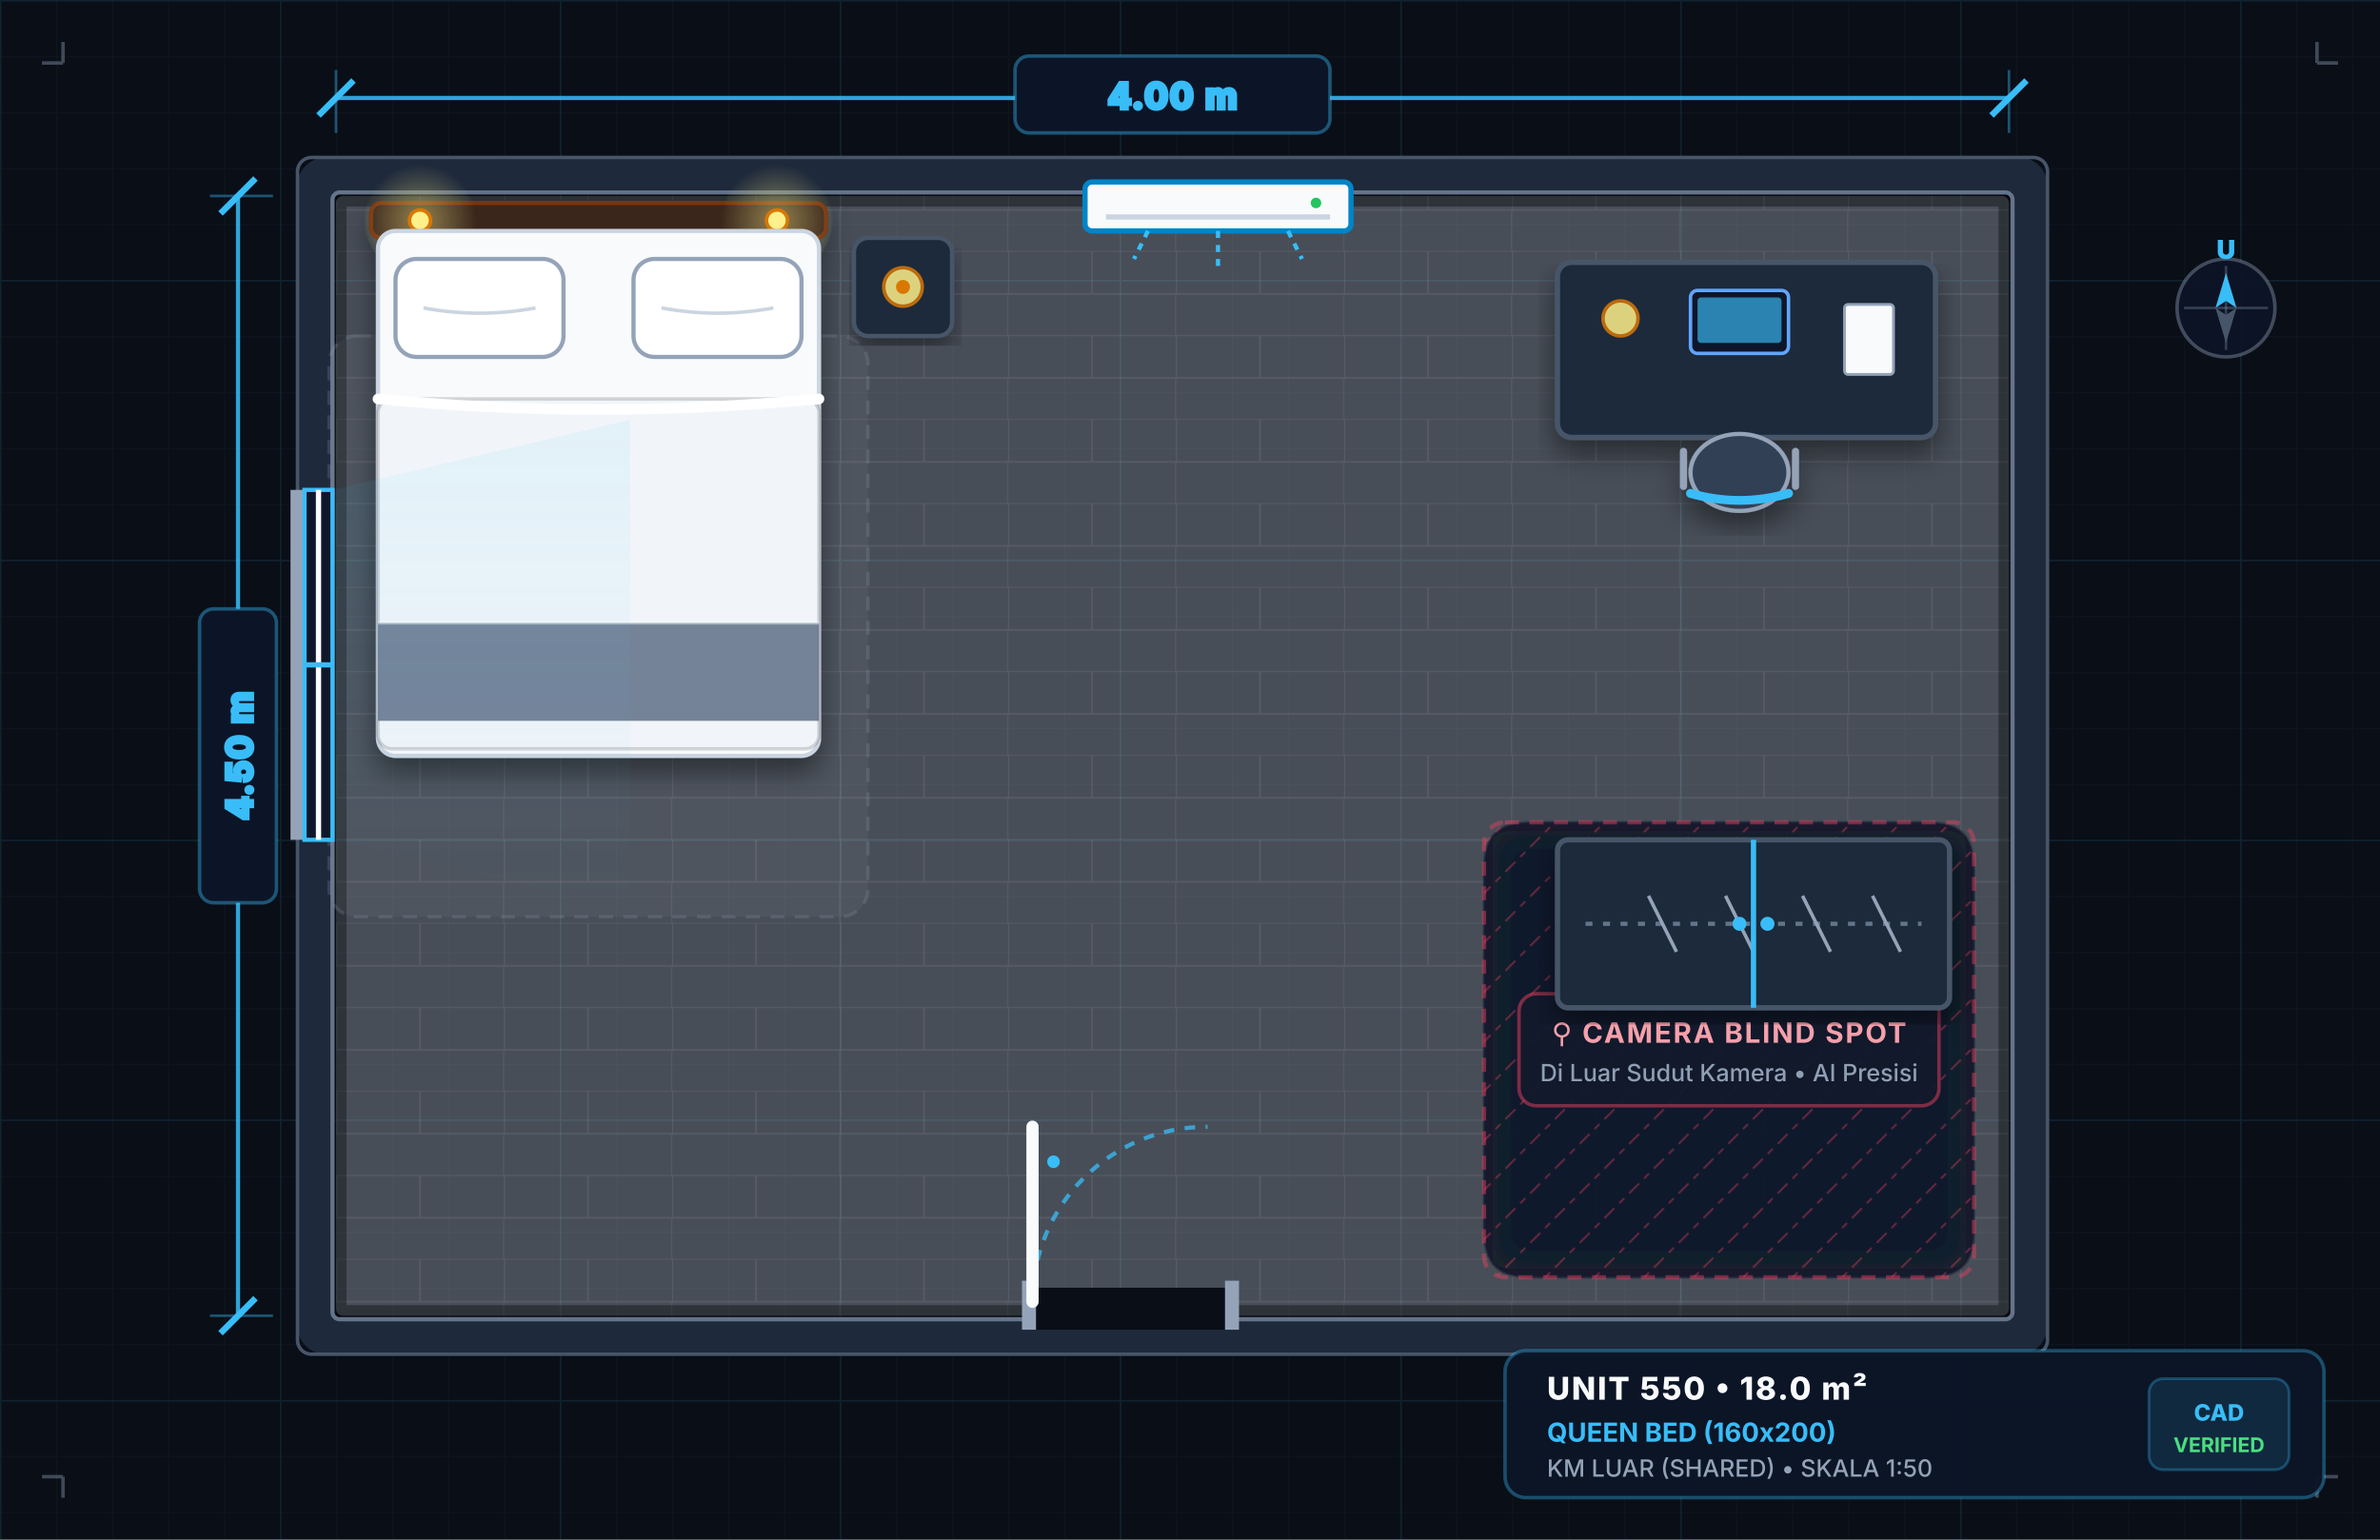
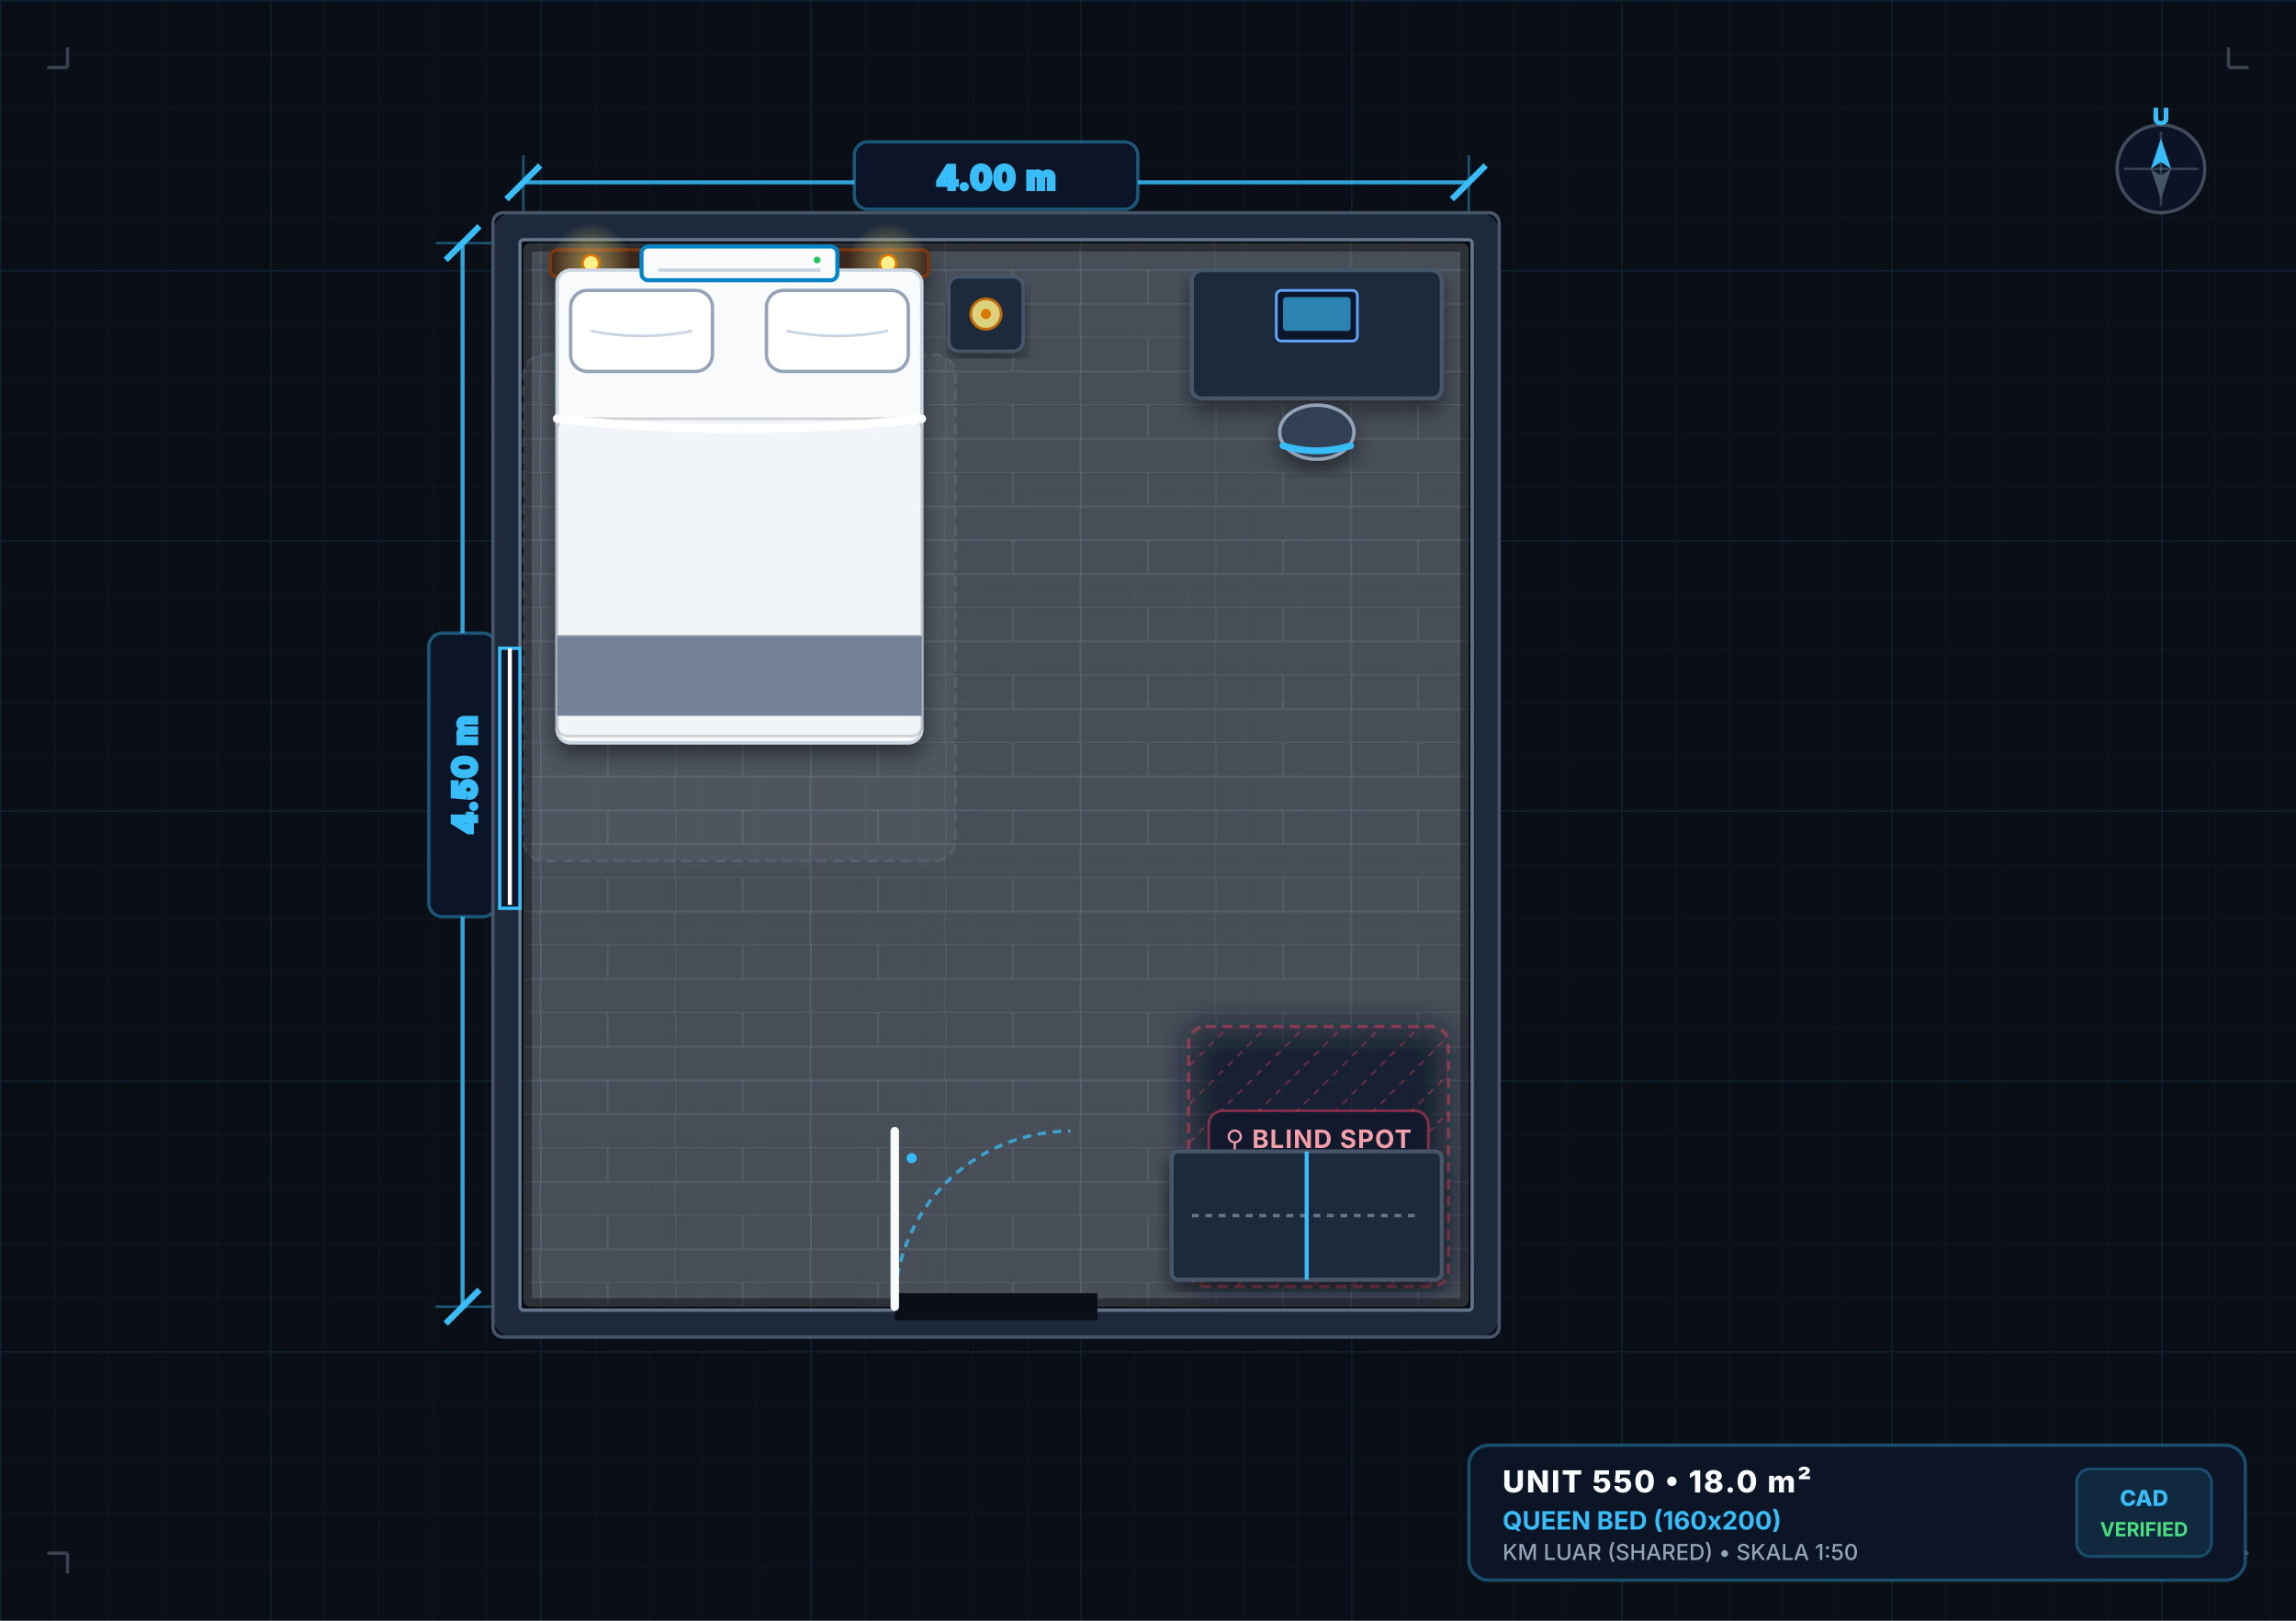
- <svg xmlns="http://www.w3.org/2000/svg" viewBox="0 0 680 440" width="100%" height="100%" style="background:#090e17; border-radius:14px; font-family:'Inter',system-ui,-apple-system,sans-serif;">
+ <svg xmlns="http://www.w3.org/2000/svg" viewBox="0 0 680 480" width="100%" height="100%" style="background:#090e17; border-radius:14px; font-family:'Inter',system-ui,-apple-system,sans-serif;">
  <defs>
    <pattern id="grid_cad_250" width="16" height="16" patternUnits="userSpaceOnUse">
      <path d="M 16 0 L 0 0 0 16" fill="none" stroke="rgba(148, 163, 184, 0.04)" stroke-width="0.75" />
    </pattern>
    <pattern id="grid_major_250" width="80" height="80" patternUnits="userSpaceOnUse">
-       <path d="M 80 0 L 0 0 0 80" fill="none" stroke="rgba(56, 189, 248, 0.08)" stroke-width="1" />
+       <path d="M 80 0 L 0 0 0 80" fill="none" stroke="rgba(56, 189, 248, 0.07)" stroke-width="1" />
    </pattern>
-     <pattern id="parquet_250" width="48" height="24" patternUnits="userSpaceOnUse">
-       <rect width="48" height="24" fill="#cbd5e1" fill-opacity="0.32" />
-       <path d="M 0 12 L 48 12 M 24 0 L 24 12 M 0 24 L 48 24 M 48 12 L 48 24 M 0 0 L 0 12" fill="none" stroke="rgba(255, 255, 255, 0.07)" stroke-width="0.6" />
+     <pattern id="parquet_250" width="40" height="20" patternUnits="userSpaceOnUse">
+       <rect width="40" height="20" fill="#cbd5e1" fill-opacity="0.32" />
+       <path d="M 0 10 L 40 10 M 20 0 L 20 10 M 0 20 L 40 20 M 40 10 L 40 20 M 0 0 L 0 10" fill="none" stroke="rgba(255, 255, 255, 0.08)" stroke-width="0.6" />
    </pattern>
-     <pattern id="bm_tile_250" width="14" height="14" patternUnits="userSpaceOnUse">
-       <rect width="14" height="14" fill="#0f2338" />
-       <path d="M 14 0 L 0 0 0 14" fill="none" stroke="rgba(56, 189, 248, 0.22)" stroke-width="0.6" />
+     <pattern id="bm_tile_250" width="12" height="12" patternUnits="userSpaceOnUse">
+       <rect width="12" height="12" fill="#0f2338" />
+       <path d="M 12 0 L 0 0 0 12" fill="none" stroke="rgba(56, 189, 248, 0.22)" stroke-width="0.6" />
    </pattern>
    <filter id="frost_blur_250" x="-10%" y="-10%" width="120%" height="120%">
-       <feGaussianBlur stdDeviation="5" result="blur" />
-       <feColorMatrix type="matrix" values="1 0 0 0 0  0 1 0 0 0  0 0 1 0 0  0 0 0 18 -7" />
+       <feGaussianBlur stdDeviation="4.5" result="blur" />
    </filter>
-     <pattern id="blind_hatch_250" width="10" height="10" patternTransform="rotate(45 0 0)" patternUnits="userSpaceOnUse">
-       <line x1="0" y1="0" x2="0" y2="10" stroke="rgba(244, 63, 94, 0.35)" stroke-width="1.2" stroke-dasharray="2 2" />
+     <pattern id="blind_hatch_250" width="8" height="8" patternTransform="rotate(45 0 0)" patternUnits="userSpaceOnUse">
+       <line x1="0" y1="0" x2="0" y2="8" stroke="rgba(244, 63, 94, 0.35)" stroke-width="1.2" stroke-dasharray="2 2" />
    </pattern>
-     <linearGradient id="win_light_250" x1="0%" y1="0%" x2="0%" y2="100%">
-       <stop offset="0%" stop-color="#38bdf8" stop-opacity="0.18" />
-       <stop offset="100%" stop-color="#38bdf8" stop-opacity="0.0" />
-     </linearGradient>
    <radialGradient id="lamp_glow_250">
-       <stop offset="0%" stop-color="#fef08a" stop-opacity="0.45" />
+       <stop offset="0%" stop-color="#fef08a" stop-opacity="0.5" />
      <stop offset="100%" stop-color="#fef08a" stop-opacity="0" />
    </radialGradient>
    <filter id="drop_shadow_250" x="-5%" y="-5%" width="115%" height="115%">
-       <feDropShadow dx="0" dy="4" stdDeviation="4" flood-color="#000000" flood-opacity="0.45" />
+       <feDropShadow dx="0" dy="3" stdDeviation="3" flood-color="#000000" flood-opacity="0.45" />
    </filter>
  </defs>
-   <rect width="680" height="440" fill="#090e17" />
-   <rect width="680" height="440" fill="url(#grid_cad_250)" />
-   <rect width="680" height="440" fill="url(#grid_major_250)" />
-   <g stroke="rgba(148, 163, 184, 0.4)" stroke-width="1">
-     <path d="M 12 18 L 18 18 M 18 12 L 18 18" />
-     <path d="M 668 18 L 662 18 M 662 12 L 662 18" />
-     <path d="M 12 422 L 18 422 M 18 428 L 18 422" />
-     <path d="M 668 422 L 662 422 M 662 428 L 662 422" />
+   <rect width="680" height="480" fill="#090e17" />
+   <rect width="680" height="480" fill="url(#grid_cad_250)" />
+   <rect width="680" height="480" fill="url(#grid_major_250)" />
+   <g stroke="rgba(148, 163, 184, 0.35)" stroke-width="1">
+     <path d="M 14 20 L 20 20 M 20 14 L 20 20" />
+     <path d="M 666 20 L 660 20 M 660 14 L 660 20" />
+     <path d="M 14 460 L 20 460 M 20 466 L 20 460" />
+     <path d="M 666 460 L 660 460 M 660 466 L 660 460" />
  </g>
  <g stroke="#38bdf8" stroke-width="1.2">
-     <line x1="96" y1="28" x2="574" y2="28" opacity="0.85" />
-     <line x1="91" y1="33" x2="101" y2="23" stroke-width="1.8" />
-     <line x1="569" y1="33" x2="579" y2="23" stroke-width="1.8" />
-     <line x1="96" y1="38" x2="96" y2="20" opacity="0.4" stroke-width="0.75" />
-     <line x1="574" y1="38" x2="574" y2="20" opacity="0.4" stroke-width="0.75" />
-     <rect x="290" y="16" width="90" height="22" rx="4" fill="#0c1527" stroke="rgba(56, 189, 248, 0.4)" stroke-width="1" />
-     <text x="335" y="31" fill="#38bdf8" font-size="10" font-weight="700" text-anchor="middle" letter-spacing="0.5">
+     <line x1="155" y1="54" x2="435" y2="54" opacity="0.85" />
+     <line x1="150" y1="59" x2="160" y2="49" stroke-width="1.8" />
+     <line x1="430" y1="59" x2="440" y2="49" stroke-width="1.8" />
+     <line x1="155" y1="66" x2="155" y2="46" opacity="0.4" stroke-width="0.75" />
+     <line x1="435" y1="66" x2="435" y2="46" opacity="0.4" stroke-width="0.75" />
+     <rect x="253.0" y="42" width="84" height="20" rx="4" fill="#0c1527" stroke="rgba(56, 189, 248, 0.4)" stroke-width="1" />
+     <text x="295.0" y="56" fill="#38bdf8" font-size="9.5" font-weight="700" text-anchor="middle" letter-spacing="0.5">
      4.00 m
    </text>
  </g>
  <g stroke="#38bdf8" stroke-width="1.2">
-     <line x1="68" y1="56" x2="68" y2="376" opacity="0.85" />
-     <line x1="63" y1="61" x2="73" y2="51" stroke-width="1.8" />
-     <line x1="63" y1="381" x2="73" y2="371" stroke-width="1.8" />
-     <line x1="78" y1="56" x2="60" y2="56" opacity="0.4" stroke-width="0.75" />
-     <line x1="78" y1="376" x2="60" y2="376" opacity="0.4" stroke-width="0.75" />
-     <g transform="translate(68, 216)">
-       <rect x="-42" y="-11" width="84" height="22" rx="4" fill="#0c1527" stroke="rgba(56, 189, 248, 0.4)" stroke-width="1" transform="rotate(-90)" />
-       <text x="0" y="4" fill="#38bdf8" font-size="10" font-weight="700" text-anchor="middle" letter-spacing="0.5" transform="rotate(-90)">
+     <line x1="137" y1="72" x2="137" y2="387" opacity="0.85" />
+     <line x1="132" y1="77" x2="142" y2="67" stroke-width="1.8" />
+     <line x1="132" y1="392" x2="142" y2="382" stroke-width="1.8" />
+     <line x1="149" y1="72" x2="129" y2="72" opacity="0.4" stroke-width="0.75" />
+     <line x1="149" y1="387" x2="129" y2="387" opacity="0.4" stroke-width="0.75" />
+     <g transform="translate(137, 229.5)">
+       <rect x="-42" y="-10" width="84" height="20" rx="4" fill="#0c1527" stroke="rgba(56, 189, 248, 0.4)" stroke-width="1" transform="rotate(-90)" />
+       <text x="0" y="4" fill="#38bdf8" font-size="9.5" font-weight="700" text-anchor="middle" letter-spacing="0.5" transform="rotate(-90)">
        4.50 m
      </text>
    </g>
  </g>
-   <rect x="96" y="56" width="478" height="320" rx="2" fill="url(#parquet_250)" />
-   <rect x="96" y="56" width="478" height="320" fill="none" stroke="rgba(0, 0, 0, 0.35)" stroke-width="6" />
-   <rect x="90" y="50" width="490" height="332" fill="none" stroke="#1e293b" stroke-width="10" rx="3" />
-   <rect x="85" y="45" width="500" height="342" fill="none" stroke="#475569" stroke-width="1" rx="4" />
-   <rect x="95" y="55" width="480" height="322" fill="none" stroke="#64748b" stroke-width="1.2" rx="2" />
+   <rect x="155" y="72" width="280" height="315" rx="2" fill="url(#parquet_250)" />
+   <rect x="155" y="72" width="280" height="315" fill="none" stroke="rgba(0, 0, 0, 0.38)" stroke-width="5" />
+   <rect x="150" y="67" width="290" height="325" fill="none" stroke="#1e293b" stroke-width="8" rx="2" />
+   <rect x="146" y="63" width="298" height="333" fill="none" stroke="#475569" stroke-width="1" rx="3" />
+   <rect x="154" y="71" width="282" height="317" fill="none" stroke="#64748b" stroke-width="1" rx="1" />
  <g id="unsure_zone" opacity="0.95">
-     <rect x="424" y="235" width="140" height="130" rx="6" fill="rgba(15, 23, 42, 0.85)" filter="url(#frost_blur_250)" />
-     <rect x="424" y="235" width="140" height="130" rx="6" fill="url(#blind_hatch_250)" stroke="rgba(244, 63, 94, 0.45)" stroke-width="1.2" stroke-dasharray="4 3" />
-     <rect x="434" y="284" width="120" height="32" rx="5" fill="rgba(15, 23, 42, 0.94)" stroke="rgba(244, 63, 94, 0.5)" stroke-width="1" />
-     <text x="494.0" y="298" fill="#fda4af" font-size="8" font-weight="700" text-anchor="middle" letter-spacing="0.5">
-       ⚲ CAMERA BLIND SPOT
+     <rect x="352" y="304" width="77" height="77" rx="5" fill="rgba(15, 23, 42, 0.85)" filter="url(#frost_blur_250)" />
+     <rect x="352" y="304" width="77" height="77" rx="5" fill="url(#blind_hatch_250)" stroke="rgba(244, 63, 94, 0.45)" stroke-width="1" stroke-dasharray="3 2" />
+     <rect x="358" y="329" width="65" height="26" rx="4" fill="rgba(15, 23, 42, 0.94)" stroke="rgba(244, 63, 94, 0.5)" stroke-width="0.8" />
+     <text x="390.5" y="340" fill="#fda4af" font-size="7.5" font-weight="700" text-anchor="middle" letter-spacing="0.3">
+       ⚲ BLIND SPOT
    </text>
-     <text x="494.0" y="309" fill="#94a3b8" font-size="6.8" font-weight="500" text-anchor="middle">
-       Di Luar Sudut Kamera • AI Presisi
+     <text x="390.5" y="349" fill="#94a3b8" font-size="6" font-weight="500" text-anchor="middle">
+       Sudut Terbatas Kamera
    </text>
  </g>
-   <rect x="94" y="96" width="154" height="166" rx="8" fill="rgba(255, 255, 255, 0.04)" stroke="rgba(148, 163, 184, 0.2)" stroke-width="1" stroke-dasharray="4 3" />
+   <rect x="155" y="105" width="128" height="150" rx="6" fill="rgba(255, 255, 255, 0.04)" stroke="rgba(148, 163, 184, 0.18)" stroke-width="0.8" stroke-dasharray="3 2" />
  <g id="bed_unit" filter="url(#drop_shadow_250)">
-     <rect x="106" y="58" width="130" height="10" rx="3" fill="#3b271d" stroke="#78350f" stroke-width="1.2" />
-     <circle cx="120" cy="63" r="16" fill="url(#lamp_glow_250)" />
-     <circle cx="222" cy="63" r="16" fill="url(#lamp_glow_250)" />
-     <circle cx="120" cy="63" r="3" fill="#fef08a" stroke="#d97706" stroke-width="1" />
-     <circle cx="222" cy="63" r="3" fill="#fef08a" stroke="#d97706" stroke-width="1" />
-     <rect x="108" y="66" width="126" height="150" rx="5" fill="#f8fafc" stroke="#cbd5e1" stroke-width="1.2" />
-     <rect x="108" y="114" width="126" height="100" rx="4" fill="#f1f5f9" stroke="rgba(0,0,0,0.15)" stroke-width="1" />
-     <path d="M 108 114 Q 171.0 120 234 114" fill="none" stroke="#ffffff" stroke-width="3" stroke-linecap="round" />
-     <rect x="108" y="178" width="126" height="28" fill="#64748b" opacity="0.88" />
-     <line x1="108" y1="178" x2="234" y2="178" stroke="rgba(255,255,255,0.4)" stroke-width="1" />
-     <rect x="113" y="74" width="48" height="28" rx="6" fill="#ffffff" stroke="#94a3b8" stroke-width="1.2" />
-     <path d="M 121 88 Q 137.0 91 153 88" fill="none" stroke="#cbd5e1" stroke-width="1" />
-     <rect x="181" y="74" width="48" height="28" rx="6" fill="#ffffff" stroke="#94a3b8" stroke-width="1.2" />
-     <path d="M 189 88 Q 205.0 91 221 88" fill="none" stroke="#cbd5e1" stroke-width="1" />
+     <rect x="163" y="74" width="112" height="8" rx="2" fill="#3b271d" stroke="#78350f" stroke-width="1" />
+     <circle cx="175" cy="78" r="12" fill="url(#lamp_glow_250)" />
+     <circle cx="263" cy="78" r="12" fill="url(#lamp_glow_250)" />
+     <circle cx="175" cy="78" r="2.5" fill="#fef08a" stroke="#d97706" stroke-width="0.8" />
+     <circle cx="263" cy="78" r="2.5" fill="#fef08a" stroke="#d97706" stroke-width="0.8" />
+     <rect x="165" y="80" width="108" height="140" rx="4" fill="#f8fafc" stroke="#cbd5e1" stroke-width="1" />
+     <rect x="165" y="124" width="108" height="94" rx="3" fill="#f1f5f9" stroke="rgba(0,0,0,0.15)" stroke-width="0.8" />
+     <path d="M 165 124 Q 219.0 130 273 124" fill="none" stroke="#ffffff" stroke-width="2.5" stroke-linecap="round" />
+     <rect x="165" y="188" width="108" height="24" fill="#64748b" opacity="0.88" />
+     <line x1="165" y1="188" x2="273" y2="188" stroke="rgba(255,255,255,0.4)" stroke-width="0.8" />
+     <rect x="169" y="86" width="42" height="24" rx="5" fill="#ffffff" stroke="#94a3b8" stroke-width="1" />
+     <path d="M 175 98 Q 190.0 101 205 98" fill="none" stroke="#cbd5e1" stroke-width="0.8" />
+     <rect x="227" y="86" width="42" height="24" rx="5" fill="#ffffff" stroke="#94a3b8" stroke-width="1" />
+     <path d="M 233 98 Q 248.0 101 263 98" fill="none" stroke="#cbd5e1" stroke-width="0.8" />
  </g>
  <g filter="url(#drop_shadow_250)">
-     <rect x="244" y="68" width="28" height="28" rx="4" fill="#1e293b" stroke="#475569" stroke-width="1.2" />
-     <circle cx="258" cy="82" r="5.5" fill="#fef08a" stroke="#d97706" stroke-width="1" opacity="0.85" />
-     <circle cx="258" cy="82" r="2" fill="#d97706" />
+     <rect x="281" y="82" width="22" height="22" rx="3" fill="#1e293b" stroke="#475569" stroke-width="1" />
+     <circle cx="292" cy="93" r="4.5" fill="#fef08a" stroke="#d97706" stroke-width="0.8" opacity="0.85" />
+     <circle cx="292" cy="93" r="1.5" fill="#d97706" />
  </g>
  <g id="wardrobe" filter="url(#drop_shadow_250)">
-     <rect x="445" y="240" width="112" height="48" rx="3" fill="#1e293b" stroke="#475569" stroke-width="1.5" />
-     <line x1="453" y1="264" x2="549" y2="264" stroke="#64748b" stroke-width="1.2" stroke-dasharray="2 3" />
-     <line x1="471" y1="256" x2="479" y2="272" stroke="#94a3b8" stroke-width="1" />
-     <line x1="493" y1="256" x2="501" y2="272" stroke="#94a3b8" stroke-width="1" />
-     <line x1="515" y1="256" x2="523" y2="272" stroke="#94a3b8" stroke-width="1" />
-     <line x1="535" y1="256" x2="543" y2="272" stroke="#94a3b8" stroke-width="1" />
-     <line x1="501" y1="240" x2="501" y2="288" stroke="#38bdf8" stroke-width="1.5" />
-     <circle cx="497" cy="264" r="2" fill="#38bdf8" />
-     <circle cx="505" cy="264" r="2" fill="#38bdf8" />
+     <rect x="347" y="341" width="80" height="38" rx="2" fill="#1e293b" stroke="#475569" stroke-width="1.2" />
+     <line x1="353" y1="360.0" x2="421" y2="360.0" stroke="#64748b" stroke-width="1" stroke-dasharray="2 2" />
+     <line x1="387.0" y1="341" x2="387.0" y2="379" stroke="#38bdf8" stroke-width="1.2" />
  </g>
  <g id="desk_setup" filter="url(#drop_shadow_250)">
-     <rect x="445" y="75" width="108" height="50" rx="4" fill="#1e293b" stroke="#475569" stroke-width="1.5" />
-     <rect x="483" y="83" width="28" height="18" rx="2" fill="#0f172a" stroke="#60a5fa" stroke-width="1" />
-     <rect x="485" y="85" width="24" height="13" rx="1" fill="#38bdf8" opacity="0.65" />
-     <circle cx="463" cy="91" r="5" fill="#fef08a" stroke="#d97706" stroke-width="1" opacity="0.85" />
-     <rect x="527" y="87" width="14" height="20" rx="1" fill="#f8fafc" stroke="#94a3b8" stroke-width="0.8" />
-     <ellipse cx="497" cy="135" rx="14" ry="11" fill="#334155" stroke="#94a3b8" stroke-width="1.2" />
-     <path d="M 483 141 Q 497 145 511 141" fill="none" stroke="#38bdf8" stroke-width="2.5" stroke-linecap="round" />
-     <line x1="481" y1="129" x2="481" y2="139" stroke="#94a3b8" stroke-width="2" stroke-linecap="round" />
-     <line x1="513" y1="129" x2="513" y2="139" stroke="#94a3b8" stroke-width="2" stroke-linecap="round" />
+     <rect x="353" y="80" width="74" height="38" rx="3" fill="#1e293b" stroke="#475569" stroke-width="1.2" />
+     <rect x="378.0" y="86" width="24" height="15" rx="1.5" fill="#0f172a" stroke="#60a5fa" stroke-width="0.8" />
+     <rect x="380.0" y="88" width="20" height="10" rx="1" fill="#38bdf8" opacity="0.65" />
+     <ellipse cx="390.0" cy="128" rx="11" ry="8" fill="#334155" stroke="#94a3b8" stroke-width="1" />
+     <path d="M 380.0 132 Q 390.0 135 400.0 132" fill="none" stroke="#38bdf8" stroke-width="2" stroke-linecap="round" />
  </g>
  <g id="ac_unit">
-     <rect x="310" y="52" width="76" height="14" rx="2" fill="#f8fafc" stroke="#0284c7" stroke-width="1.5" />
-     <line x1="316" y1="62" x2="380" y2="62" stroke="#cbd5e1" stroke-width="1.5" />
-     <line x1="328" y1="66" x2="324" y2="74" stroke="#38bdf8" stroke-width="1.2" stroke-dasharray="2 2" />
-     <line x1="348" y1="66" x2="348" y2="76" stroke="#38bdf8" stroke-width="1.2" stroke-dasharray="2 2" />
-     <line x1="368" y1="66" x2="372" y2="74" stroke="#38bdf8" stroke-width="1.2" stroke-dasharray="2 2" />
-     <circle cx="376" cy="58" r="1.5" fill="#22c55e" />
+     <rect x="190" y="73" width="58" height="10" rx="2" fill="#f8fafc" stroke="#0284c7" stroke-width="1.2" />
+     <line x1="195" y1="80" x2="243" y2="80" stroke="#cbd5e1" stroke-width="1" />
+     <circle cx="242" cy="77" r="1" fill="#22c55e" />
  </g>
  <g id="window_left">
-     <polygon points="95,140 180,120 180,260 95,240" fill="url(#win_light_250)" opacity="0.45" />
-     <rect x="83" y="140" width="4" height="100" fill="#94a3b8" />
-     <rect x="87" y="140" width="8" height="100" fill="#0f172a" stroke="#38bdf8" stroke-width="1.2" />
-     <line x1="91" y1="140" x2="91" y2="240" stroke="#ffffff" stroke-width="1.5" />
-     <line x1="87" y1="190" x2="95" y2="190" stroke="#38bdf8" stroke-width="1.5" />
+     <rect x="148" y="192" width="6" height="77" fill="#0f172a" stroke="#38bdf8" stroke-width="1" />
+     <line x1="151" y1="192" x2="151" y2="268" stroke="#ffffff" stroke-width="1.2" />
  </g>
  <g id="main_door">
-     <rect x="295" y="368" width="56" height="12" fill="#090e17" />
-     <rect x="292" y="366" width="4" height="14" fill="#94a3b8" />
-     <rect x="350" y="366" width="4" height="14" fill="#94a3b8" />
-     <path d="M 295 372 A 50 50 0 0 1 345 322" fill="none" stroke="#38bdf8" stroke-width="1.2" stroke-dasharray="3 3" opacity="0.75" />
-     <line x1="295" y1="372" x2="295" y2="322" stroke="#f8fafc" stroke-width="3.5" stroke-linecap="round" />
-     <circle cx="301" cy="332" r="1.8" fill="#38bdf8" />
+     <rect x="265" y="383" width="60" height="8" fill="#090e17" />
+     <path d="M 265 387 A 52 52 0 0 1 317 335" fill="none" stroke="#38bdf8" stroke-width="1" stroke-dasharray="2.5 2" opacity="0.75" />
+     <line x1="265" y1="387" x2="265" y2="335" stroke="#f8fafc" stroke-width="2.5" stroke-linecap="round" />
+     <circle cx="270" cy="343" r="1.5" fill="#38bdf8" />
  </g>
-   <g id="title_block" transform="translate(430, 386)">
-     <rect x="0" y="0" width="234" height="42" rx="6" fill="rgba(12, 21, 39, 0.96)" stroke="rgba(56, 189, 248, 0.35)" stroke-width="1" />
-     <text x="12" y="14" fill="#f8fafc" font-size="9" font-weight="800" letter-spacing="0.5">
+   <g id="title_block" transform="translate(435, 428)">
+     <rect x="0" y="0" width="230" height="40" rx="6" fill="rgba(12, 21, 39, 0.96)" stroke="rgba(56, 189, 248, 0.35)" stroke-width="1" />
+     <text x="10" y="14" fill="#f8fafc" font-size="9" font-weight="800" letter-spacing="0.5">
      UNIT 550 • 18.0 m²
    </text>
-     <text x="12" y="26" fill="#38bdf8" font-size="7.5" font-weight="700">
+     <text x="10" y="25" fill="#38bdf8" font-size="7.5" font-weight="700">
      QUEEN BED (160x200)
    </text>
-     <text x="12" y="36" fill="#94a3b8" font-size="6.8" font-weight="500">
+     <text x="10" y="34" fill="#94a3b8" font-size="6.5" font-weight="500">
      KM LUAR (SHARED) • SKALA 1:50
    </text>
-     <rect x="184" y="8" width="40" height="26" rx="4" fill="rgba(56, 189, 248, 0.12)" stroke="rgba(56, 189, 248, 0.3)" stroke-width="0.8" />
-     <text x="204" y="20" fill="#38bdf8" font-size="6.5" font-weight="800" text-anchor="middle">CAD</text>
-     <text x="204" y="29" fill="#4ade80" font-size="5.8" font-weight="700" text-anchor="middle">VERIFIED</text>
+     <rect x="180" y="7" width="40" height="26" rx="4" fill="rgba(56, 189, 248, 0.12)" stroke="rgba(56, 189, 248, 0.3)" stroke-width="0.8" />
+     <text x="200" y="18" fill="#38bdf8" font-size="6.5" font-weight="800" text-anchor="middle">CAD</text>
+     <text x="200" y="27" fill="#4ade80" font-size="5.8" font-weight="700" text-anchor="middle">VERIFIED</text>
  </g>
-   <g id="north_compass" transform="translate(620, 72)">
-     <circle cx="16" cy="16" r="14" fill="rgba(12, 21, 39, 0.9)" stroke="rgba(148, 163, 184, 0.4)" stroke-width="1" />
-     <line x1="16" y1="4" x2="16" y2="28" stroke="rgba(148, 163, 184, 0.3)" stroke-width="0.75" />
-     <line x1="4" y1="16" x2="28" y2="16" stroke="rgba(148, 163, 184, 0.3)" stroke-width="0.75" />
-     <polygon points="16,6 19,16 16,14 13,16" fill="#38bdf8" />
-     <polygon points="16,26 19,16 16,18 13,16" fill="#475569" />
-     <text x="16" y="2" fill="#38bdf8" font-size="7.5" font-weight="900" text-anchor="middle">U</text>
+   <g id="north_compass" transform="translate(625, 35)">
+     <circle cx="15" cy="15" r="13" fill="rgba(12, 21, 39, 0.9)" stroke="rgba(148, 163, 184, 0.4)" stroke-width="1" />
+     <line x1="15" y1="4" x2="15" y2="26" stroke="rgba(148, 163, 184, 0.3)" stroke-width="0.75" />
+     <line x1="4" y1="15" x2="26" y2="15" stroke="rgba(148, 163, 184, 0.3)" stroke-width="0.75" />
+     <polygon points="15,6 18,15 15,13 12,15" fill="#38bdf8" />
+     <polygon points="15,24 18,15 15,17 12,15" fill="#475569" />
+     <text x="15" y="2" fill="#38bdf8" font-size="7" font-weight="900" text-anchor="middle">U</text>
  </g>
</svg>
